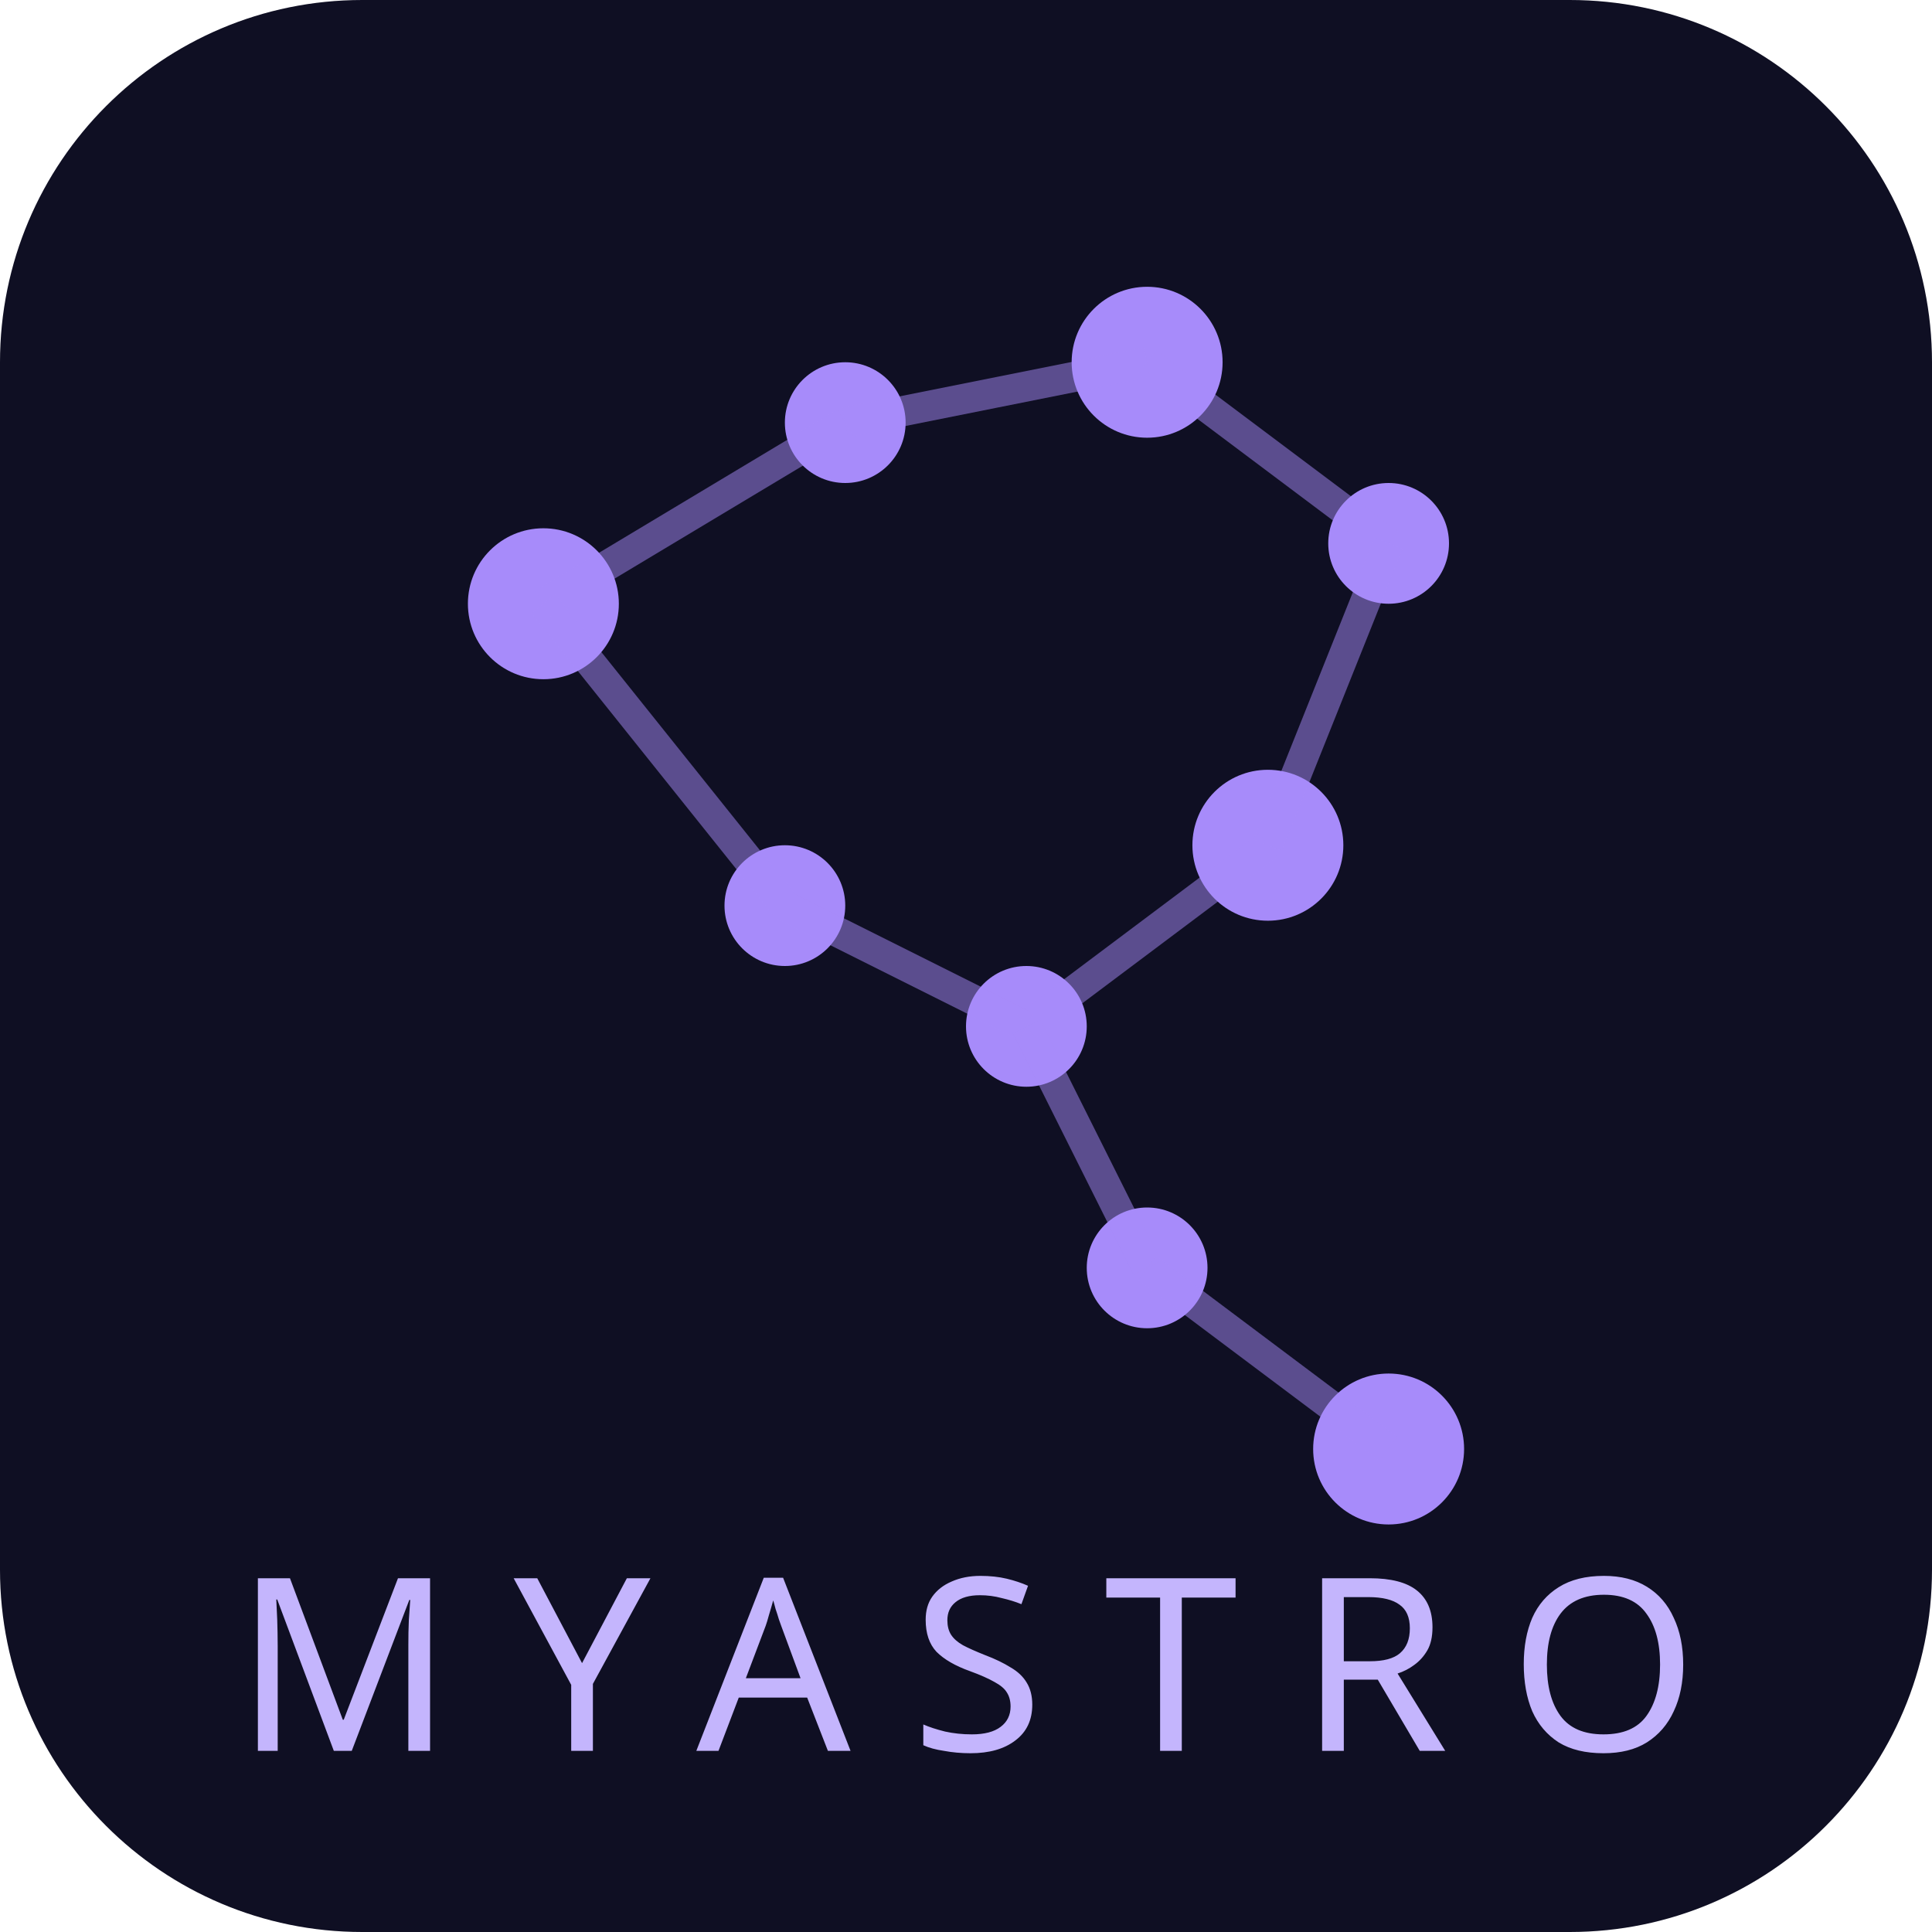
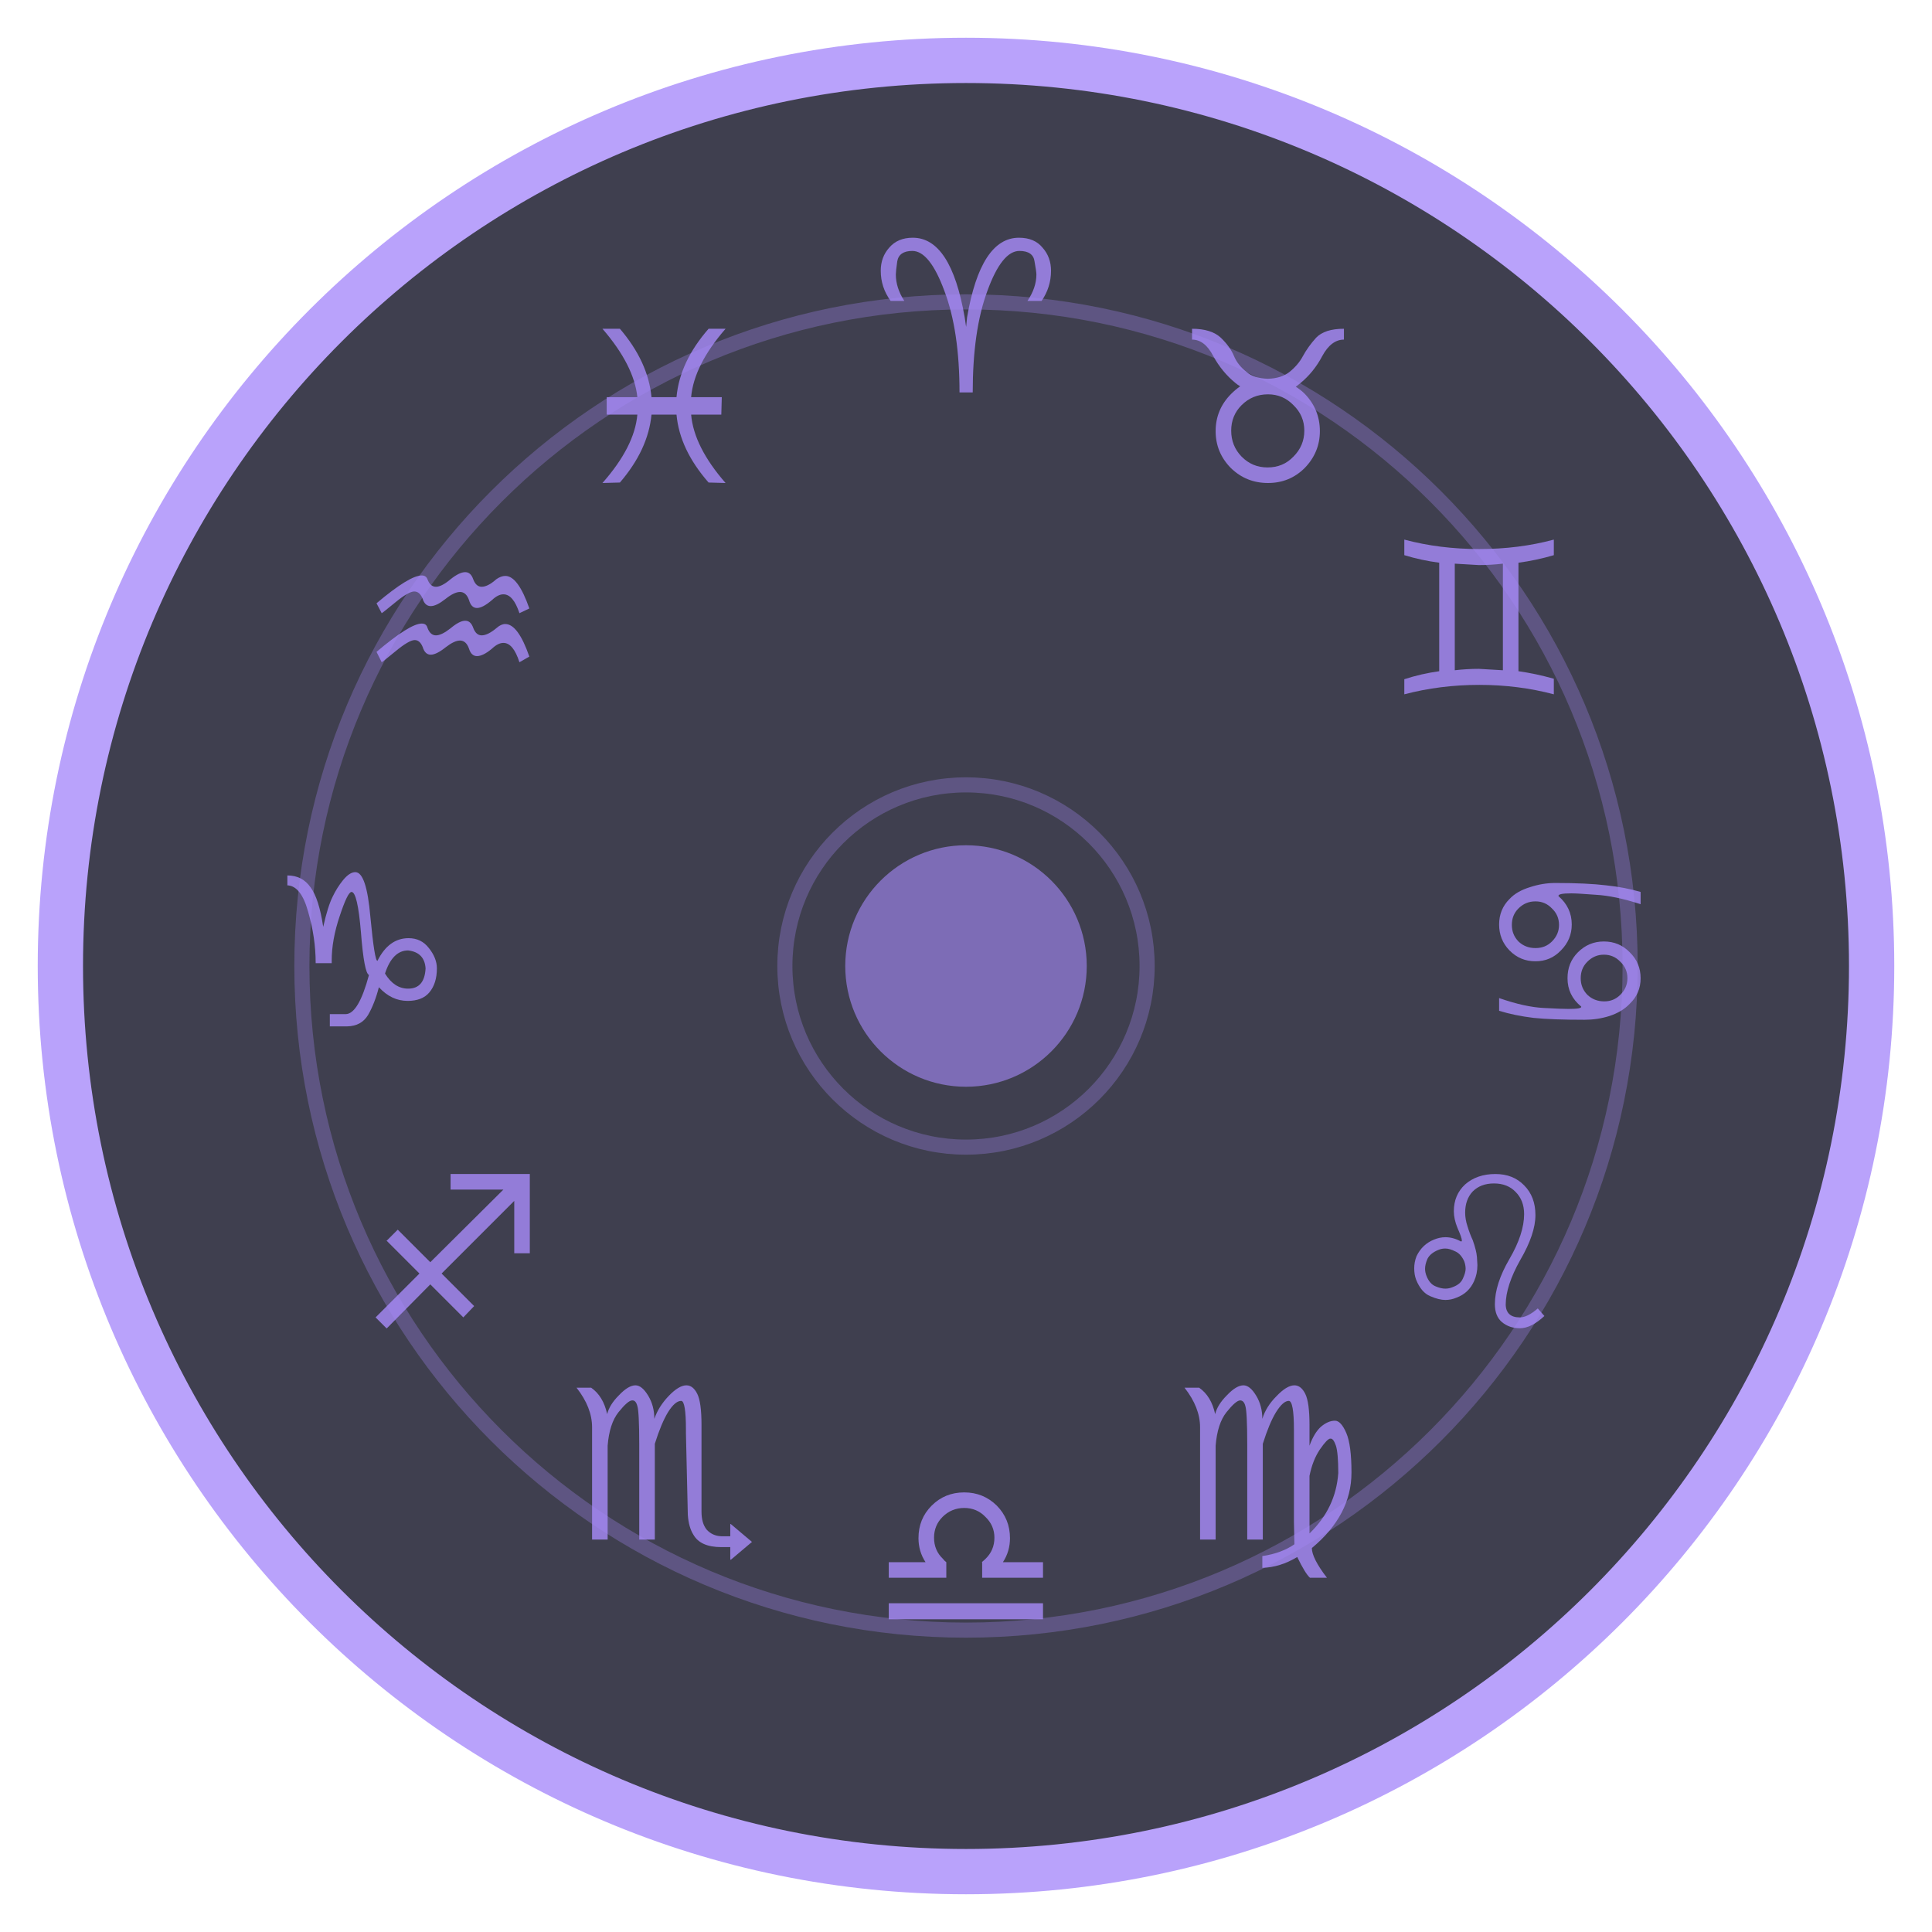
<svg xmlns="http://www.w3.org/2000/svg" viewBox="0 0 64 64">
-   <rect width="64" height="64" rx="12" fill="#0f0f23" />
-   <circle cx="18" cy="20" r="2.5" fill="#a78bfa" />
-   <circle cx="28" cy="14" r="2" fill="#a78bfa" />
-   <circle cx="38" cy="12" r="2.5" fill="#a78bfa" />
-   <circle cx="46" cy="18" r="2" fill="#a78bfa" />
-   <circle cx="42" cy="28" r="2.5" fill="#a78bfa" />
-   <circle cx="34" cy="34" r="2" fill="#a78bfa" />
-   <circle cx="26" cy="30" r="2" fill="#a78bfa" />
-   <circle cx="38" cy="42" r="2" fill="#a78bfa" />
-   <circle cx="46" cy="48" r="2.5" fill="#a78bfa" />
-   <line x1="18" y1="20" x2="28" y2="14" stroke="#a78bfa" stroke-width="1" opacity="0.5" />
-   <line x1="28" y1="14" x2="38" y2="12" stroke="#a78bfa" stroke-width="1" opacity="0.5" />
-   <line x1="38" y1="12" x2="46" y2="18" stroke="#a78bfa" stroke-width="1" opacity="0.5" />
-   <line x1="46" y1="18" x2="42" y2="28" stroke="#a78bfa" stroke-width="1" opacity="0.5" />
-   <line x1="42" y1="28" x2="34" y2="34" stroke="#a78bfa" stroke-width="1" opacity="0.5" />
-   <line x1="34" y1="34" x2="26" y2="30" stroke="#a78bfa" stroke-width="1" opacity="0.5" />
-   <line x1="26" y1="30" x2="18" y2="20" stroke="#a78bfa" stroke-width="1" opacity="0.5" />
-   <line x1="34" y1="34" x2="38" y2="42" stroke="#a78bfa" stroke-width="1" opacity="0.5" />
-   <line x1="38" y1="42" x2="46" y2="48" stroke="#a78bfa" stroke-width="1" opacity="0.5" />
-   <text x="32" y="58" text-anchor="middle" fill="#c4b5fd" font-family="sans-serif" font-size="8" font-weight="200" letter-spacing="2">MYASTRO</text>
+   <circle cx="32" cy="32" r="30" fill="#0f0f23" stroke="#a78bfa" stroke-width="1.5" opacity="0.8" />
+   <circle cx="32" cy="32" r="22" fill="none" stroke="#a78bfa" stroke-width="0.5" opacity="0.3" />
+   <circle cx="32" cy="32" r="4" fill="#a78bfa" opacity="0.6" />
+   <circle cx="32" cy="32" r="6" fill="none" stroke="#a78bfa" stroke-width="0.5" opacity="0.3" />
+   <text x="32" y="13" text-anchor="middle" fill="#a78bfa" font-size="7" opacity="0.8">♈</text>
+   <text x="42" y="16" text-anchor="middle" fill="#a78bfa" font-size="7" opacity="0.8">♉</text>
+   <text x="49" y="23" text-anchor="middle" fill="#a78bfa" font-size="7" opacity="0.8">♊</text>
+   <text x="52" y="34" text-anchor="middle" fill="#a78bfa" font-size="7" opacity="0.8">♋</text>
+   <text x="49" y="44" text-anchor="middle" fill="#a78bfa" font-size="7" opacity="0.8">♌</text>
+   <text x="42" y="51" text-anchor="middle" fill="#a78bfa" font-size="7" opacity="0.8">♍</text>
+   <text x="32" y="54" text-anchor="middle" fill="#a78bfa" font-size="7" opacity="0.8">♎</text>
+   <text x="22" y="51" text-anchor="middle" fill="#a78bfa" font-size="7" opacity="0.8">♏</text>
+   <text x="15" y="44" text-anchor="middle" fill="#a78bfa" font-size="7" opacity="0.8">♐</text>
+   <text x="12" y="34" text-anchor="middle" fill="#a78bfa" font-size="7" opacity="0.8">♑</text>
+   <text x="15" y="23" text-anchor="middle" fill="#a78bfa" font-size="7" opacity="0.8">♒</text>
+   <text x="22" y="16" text-anchor="middle" fill="#a78bfa" font-size="7" opacity="0.8">♓</text>
</svg>
